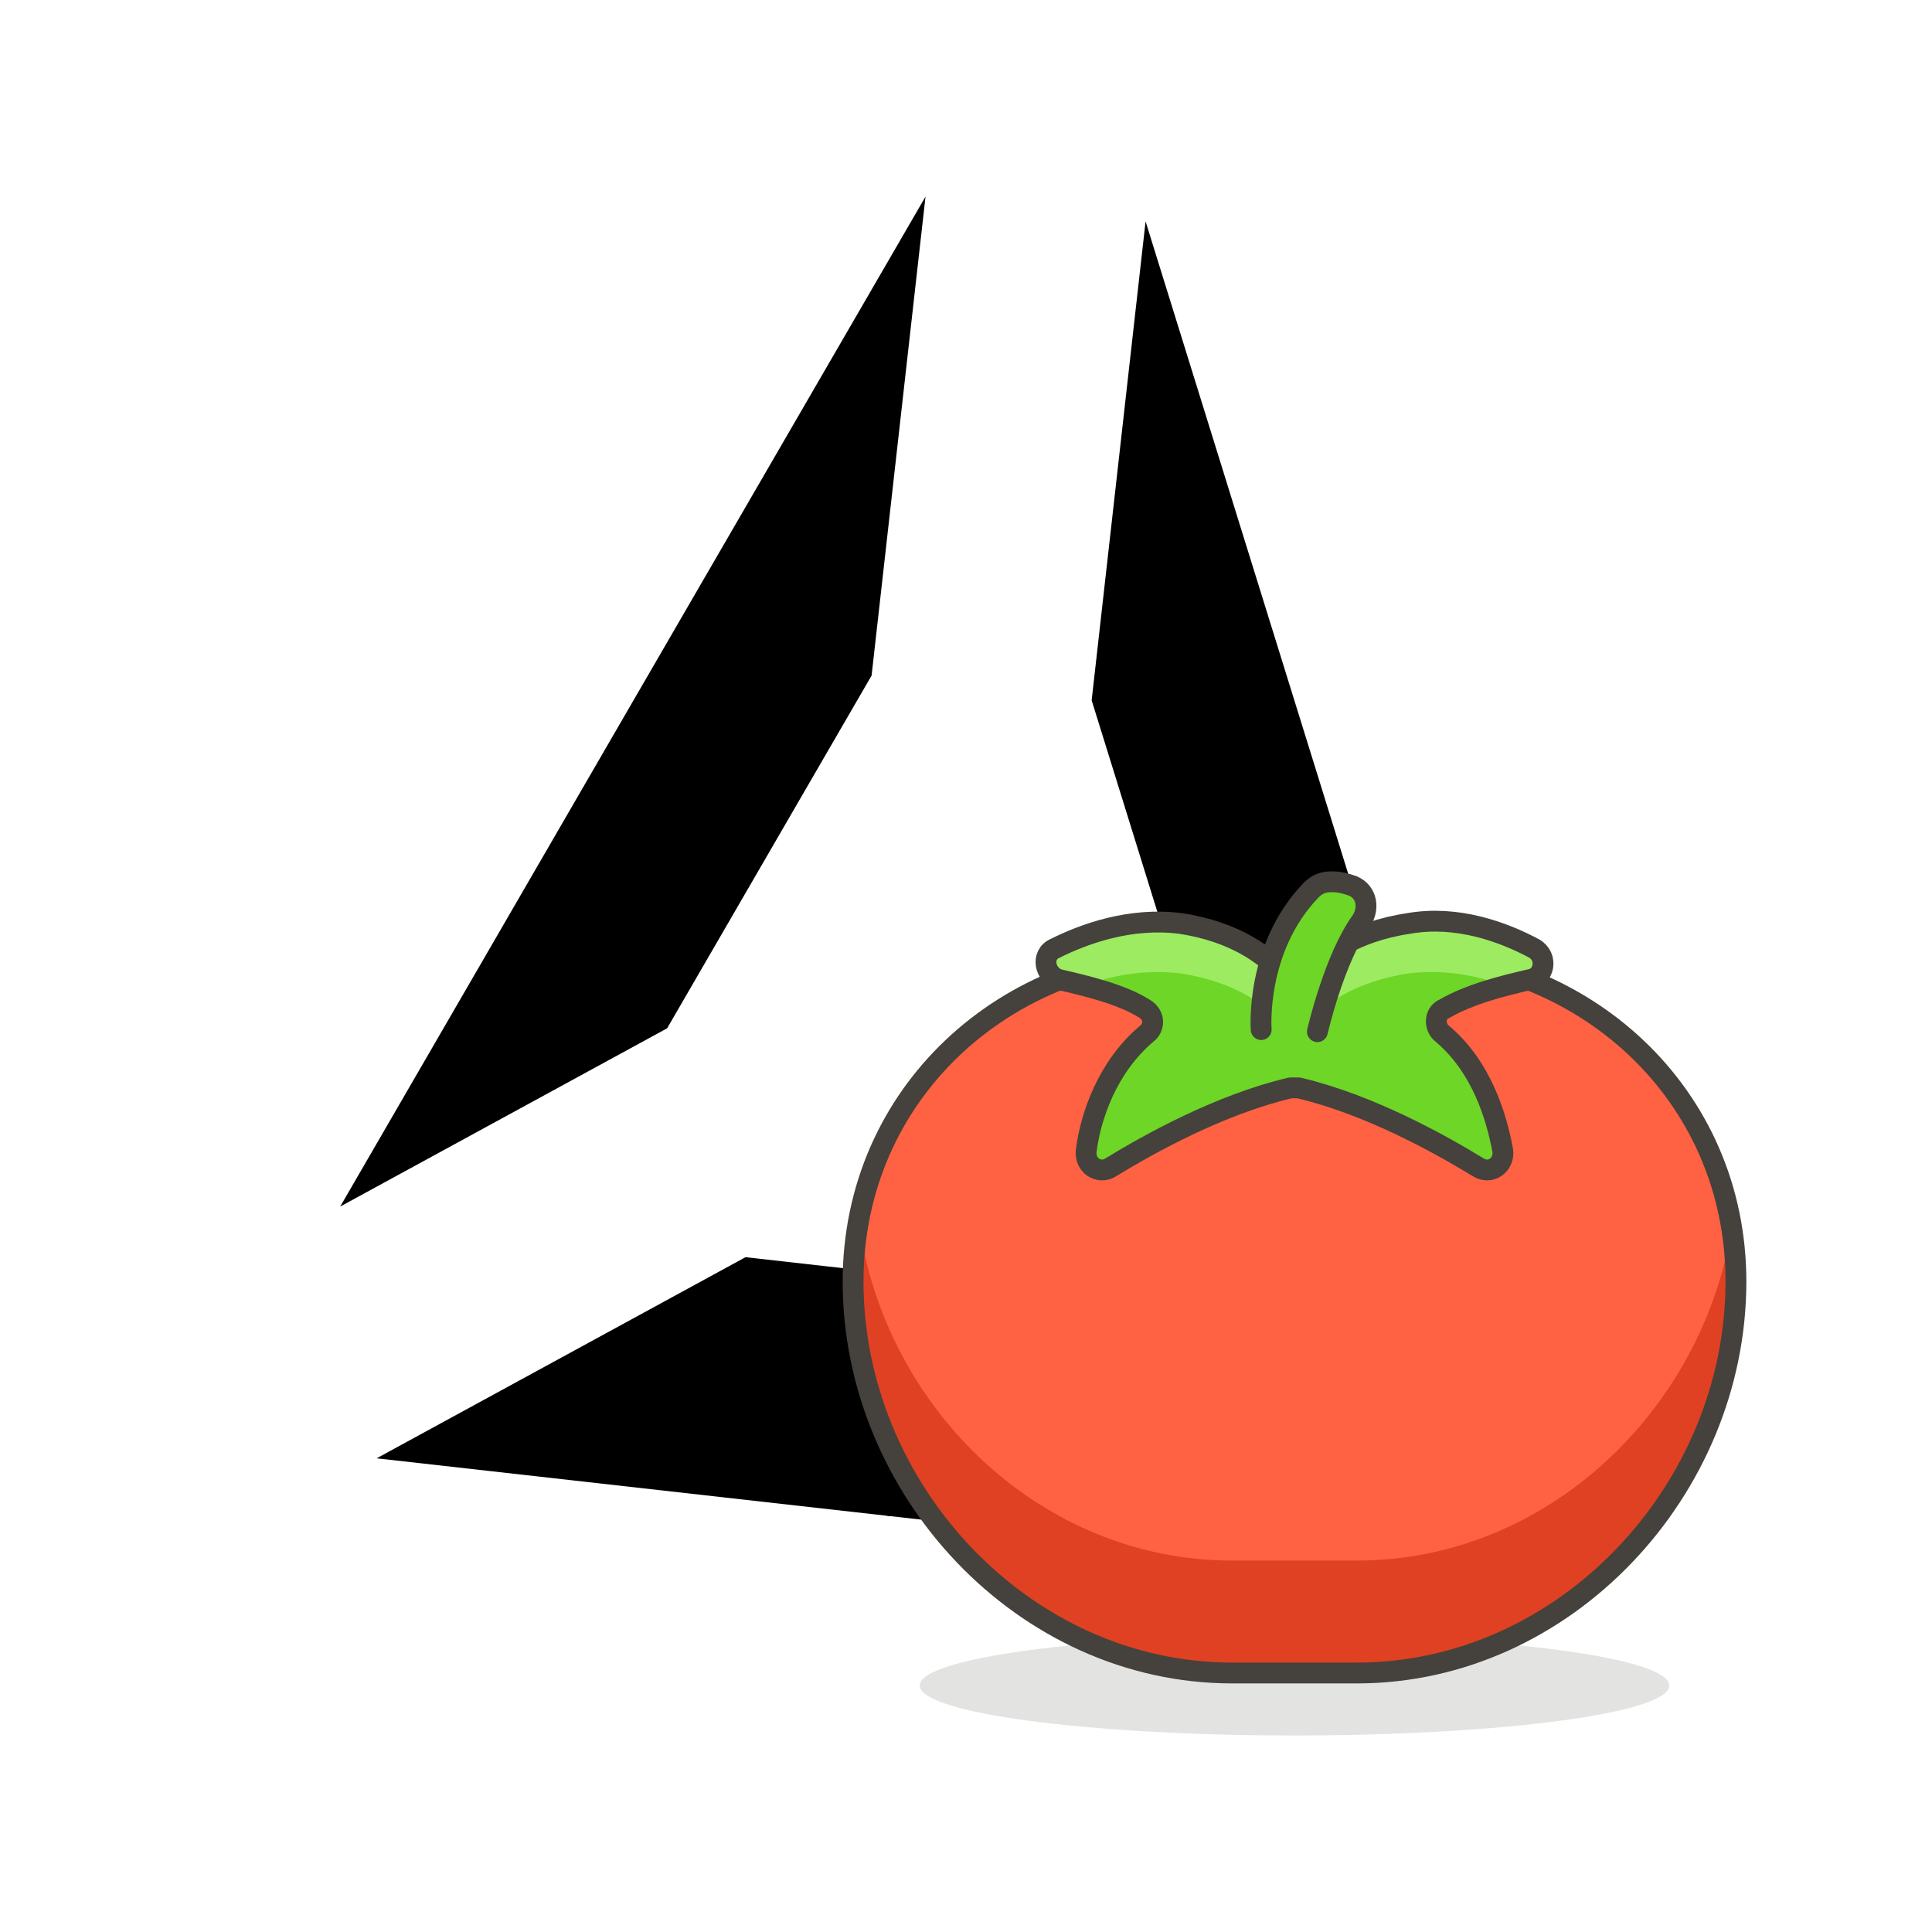
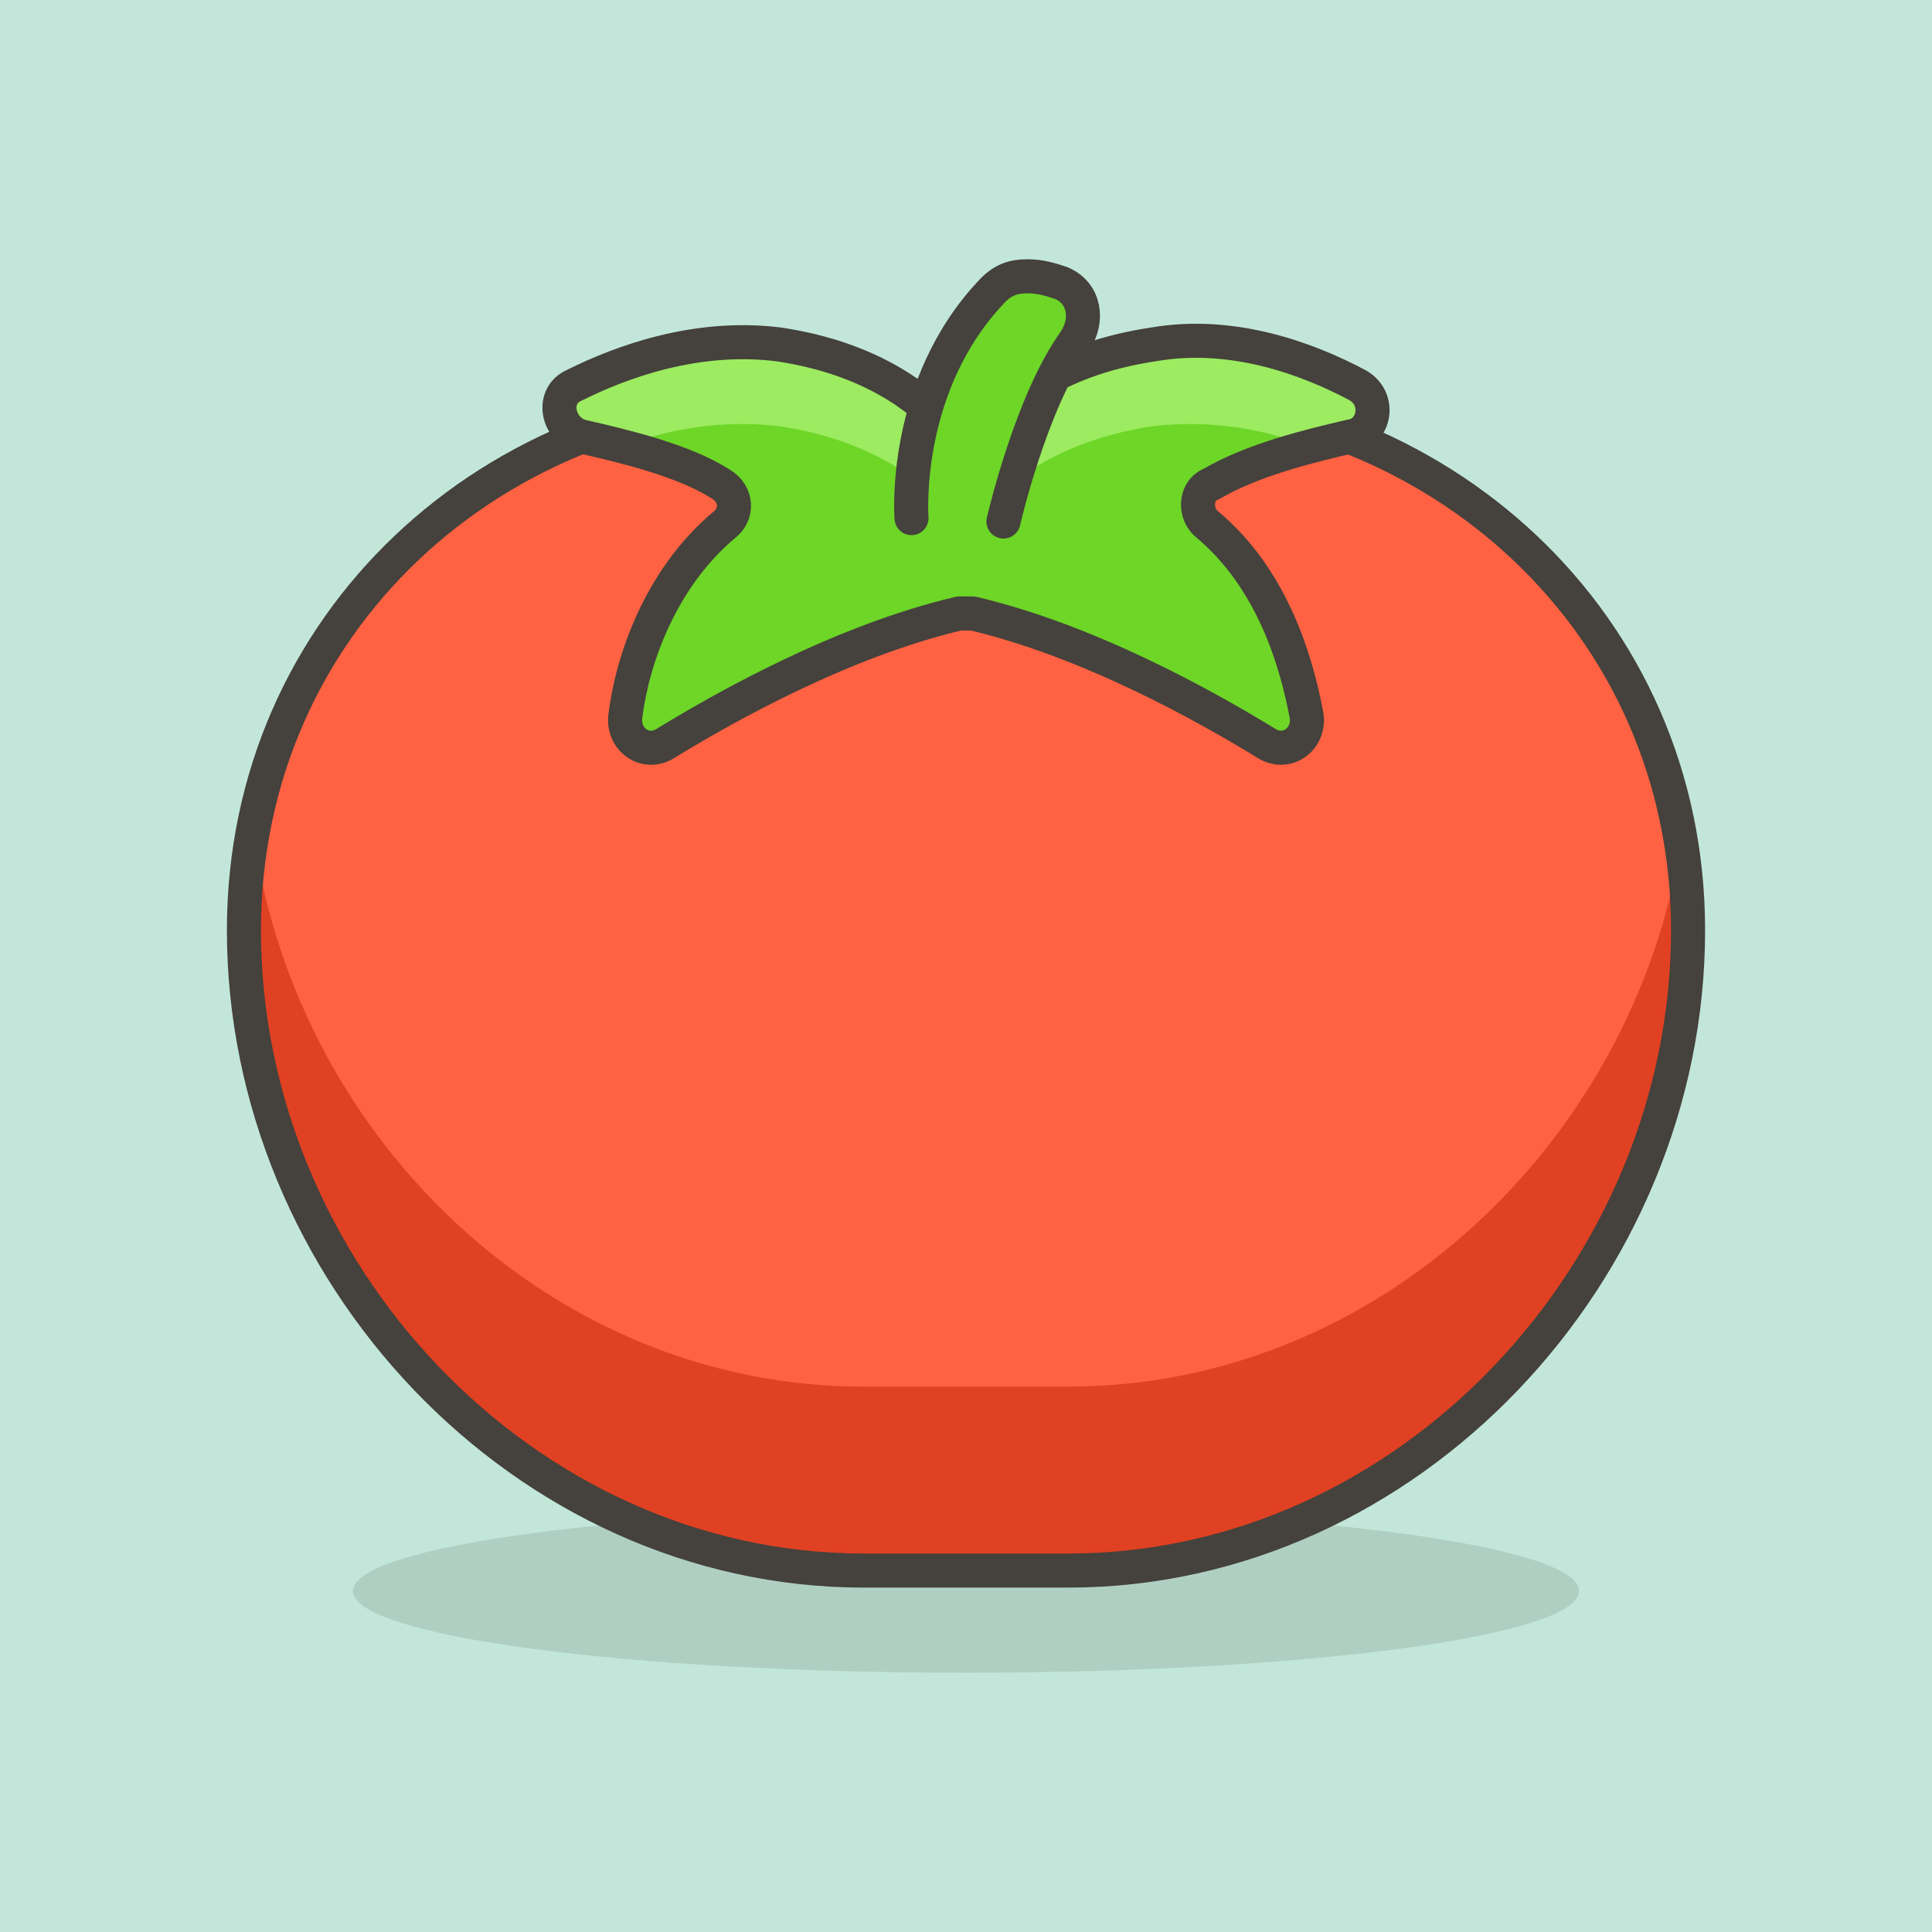
<svg xmlns="http://www.w3.org/2000/svg" version="1.1" id="Icons" x="0px" y="0px" viewBox="0 0 72 72" xml:space="preserve" width="72" height="72">
  <defs id="defs19">
    <clipPath clipPathUnits="userSpaceOnUse" id="clipPath5038-9-7-3">
      <rect style="opacity:0.641;fill:#fce698;fill-opacity:1;stroke:none;stroke-width:0.44;stroke-linecap:round;stroke-linejoin:miter;stroke-miterlimit:4;stroke-dasharray:none;stroke-opacity:1" id="rect5040-7-0-4" width="12.891" height="28.676" x="447.484" y="565.27" ry="0.257" />
    </clipPath>
    <clipPath clipPathUnits="userSpaceOnUse" id="clipPath115">
      <rect style="opacity:0.641;fill:#fce698;fill-opacity:1;stroke:none;stroke-width:0.44;stroke-linecap:round;stroke-linejoin:miter;stroke-miterlimit:4;stroke-dasharray:none;stroke-opacity:1" id="rect113" width="12.891" height="28.676" x="447.484" y="565.27" ry="0.257" />
    </clipPath>
  </defs>
  <style type="text/css" id="style2">
	.st0{opacity:0.15;fill:#45413C;}
	.st1{fill:#FFE500;}
	.st2{fill:#EBCB00;}
	.st3{fill:none;stroke:#45413C;stroke-linecap:round;stroke-linejoin:round;stroke-miterlimit:10;}
	.st4{fill:#FFAA54;}
	.st5{fill:#FF8A14;}
	.st6{fill:#FFB0CA;stroke:#45413C;stroke-linecap:round;stroke-linejoin:round;stroke-miterlimit:10;}
	.st7{fill:#FF87AF;stroke:#45413C;stroke-linecap:round;stroke-linejoin:round;stroke-miterlimit:10;}
	.st8{fill:#FFCC99;}
	.st9{fill:#FFFFFF;}
	.st10{fill:#F0F0F0;}
	.st11{fill:#BF8256;}
	.st12{fill:#915E3A;}
	.st13{fill:#DEA47A;}
	.st14{fill:#F0D5A8;}
	.st15{fill:#DEBB7E;}
	.st16{fill:#F7E5C6;}
	.st17{fill:#FF8A14;stroke:#45413C;stroke-linecap:round;stroke-linejoin:round;stroke-miterlimit:10;}
	.st18{fill:#FFF5E3;}
	.st19{fill:#FFF48C;}
	.st20{fill:#FFFACF;}
	.st21{fill:#FFFCE5;}
	.st22{fill:#FF87AF;}
	.st23{fill:#FFB0CA;}
	.st24{fill:#FFE500;stroke:#45413C;stroke-linecap:round;stroke-linejoin:round;stroke-miterlimit:10;}
	.st25{fill:#9CEB60;stroke:#45413C;stroke-linecap:round;stroke-linejoin:round;stroke-miterlimit:10;}
	.st26{fill:#FFFACF;stroke:#45413C;stroke-linecap:round;stroke-linejoin:round;stroke-miterlimit:10;}
	.st27{fill:#00F5BC;stroke:#45413C;stroke-linecap:round;stroke-linejoin:round;stroke-miterlimit:10;}
	.st28{fill:#BF8256;stroke:#45413C;stroke-linecap:round;stroke-linejoin:round;stroke-miterlimit:10;}
	.st29{fill:#FFE3CF;stroke:#45413C;stroke-linecap:round;stroke-linejoin:round;stroke-miterlimit:10;}
	.st30{fill:#FF6242;}
	.st31{fill:#FF866E;}
	.st32{fill:none;stroke:#E04122;stroke-linecap:round;stroke-linejoin:round;stroke-miterlimit:10;}
	.st33{fill:#FFFEF2;stroke:#45413C;stroke-linecap:round;stroke-linejoin:round;stroke-miterlimit:10;}
	.st34{fill:#FF6242;stroke:#45413C;stroke-linecap:round;stroke-linejoin:round;stroke-miterlimit:10;}
	.st35{fill:#FFA694;}
	.st36{fill:#FFFFFF;stroke:#45413C;stroke-linecap:round;stroke-linejoin:round;stroke-miterlimit:10;}
	.st37{fill:#FFFEF2;}
	.st38{fill:#FF6196;}
	.st39{fill:#B89558;}
	.st40{fill:none;stroke:#915E3A;stroke-linecap:round;stroke-linejoin:round;stroke-miterlimit:10;}
	.st41{fill:#DEBB7E;stroke:#45413C;stroke-linecap:round;stroke-linejoin:round;stroke-miterlimit:10;}
	.st42{fill:#6DD627;stroke:#45413C;stroke-linecap:round;stroke-linejoin:round;stroke-miterlimit:10;}
	.st43{fill:#E5F8FF;}
	.st44{fill:#E8F4FA;}
	.st45{fill:#E8F4FA;stroke:#45413C;stroke-linecap:round;stroke-linejoin:round;stroke-miterlimit:10;}
	.st46{fill:#FFCCDD;}
	.st47{fill:#E5F8FF;stroke:#45413C;stroke-linecap:round;stroke-linejoin:round;stroke-miterlimit:10;}
	.st48{fill:#00B8F0;stroke:#45413C;stroke-linecap:round;stroke-linejoin:round;stroke-miterlimit:10;}
	.st49{fill:#00B8F0;}
	.st50{fill:#4ACFFF;}
	.st51{fill:#E04122;}
	.st52{fill:#E04122;stroke:#45413C;stroke-linecap:round;stroke-linejoin:round;stroke-miterlimit:10;}
	.st53{fill:#87898C;}
	.st54{fill:#BDBEC0;}
	.st55{fill:#656769;}
	.st56{fill:#525252;}
	.st57{fill:#FFF48C;stroke:#45413C;stroke-linecap:round;stroke-linejoin:round;stroke-miterlimit:10;}
	.st58{fill:#6DD627;}
	.st59{fill:#EB6D00;}
	.st60{fill:#46B000;}
	.st61{fill:#80DDFF;}
	.st62{fill:#DAEDF7;}
	.st63{fill:#BF8DF2;stroke:#45413C;stroke-linecap:round;stroke-linejoin:round;stroke-miterlimit:10;}
	.st64{fill:#9F5AE5;stroke:#45413C;stroke-linecap:round;stroke-linejoin:round;stroke-miterlimit:10;}
	.st65{fill:#C8FFA1;}
	.st66{fill:#E4FFD1;}
	.st67{fill:#9CEB60;}
	.st68{fill:#E5FEFF;}
	.st69{fill:#B8ECFF;}
	.st70{fill:#E0E0E0;stroke:#45413C;stroke-linecap:round;stroke-linejoin:round;stroke-miterlimit:10;}
	.st71{fill:#E0E0E0;}
	.st72{fill:none;stroke:#4F4B45;stroke-linejoin:round;stroke-miterlimit:10;}
	.st73{fill:none;stroke:#4F4B45;stroke-linecap:round;stroke-linejoin:round;stroke-miterlimit:10;}
	.st74{fill:#E0366F;stroke:#45413C;stroke-linecap:round;stroke-linejoin:round;stroke-miterlimit:10;}
	.st75{fill:none;stroke:#45413C;stroke-miterlimit:10;}
	.st76{fill:#FF866E;stroke:#45413C;stroke-linecap:round;stroke-linejoin:round;stroke-miterlimit:10;}
	.st77{fill:#45413C;stroke:#45413C;stroke-linecap:round;stroke-linejoin:round;stroke-miterlimit:10;}
	.st78{fill:#9F5AE5;}
	.st79{fill:#803EC2;}
	.st80{fill:#803EC2;stroke:#45413C;stroke-linecap:round;stroke-linejoin:round;stroke-miterlimit:10;}
	.st81{fill:#BF8DF2;}
	.st82{fill:#FFAA54;stroke:#45413C;stroke-linecap:round;stroke-linejoin:round;stroke-miterlimit:10;}
	.st83{fill:none;stroke:#45413C;stroke-linejoin:round;stroke-miterlimit:10;}
	.st84{fill:#FFCCDD;stroke:#45413C;stroke-linecap:round;stroke-linejoin:round;stroke-miterlimit:10;}
	.st85{fill:#FF6196;stroke:#45413C;stroke-linecap:round;stroke-linejoin:round;stroke-miterlimit:10;}
	.st86{fill:#FFE5EE;}
	.st87{fill:#F7E5C6;stroke:#45413C;stroke-linecap:round;stroke-linejoin:round;stroke-miterlimit:10;}
	.st88{fill:#E5FFF9;}
	.st89{fill:none;stroke:#45413C;stroke-width:1.006;stroke-linecap:round;stroke-linejoin:round;stroke-miterlimit:10;}
	.st90{fill:#4AEFF7;}
	.st91{fill:#A6FBFF;}
	.st92{fill:#E5FEFF;stroke:#45413C;stroke-linecap:round;stroke-linejoin:round;stroke-miterlimit:10;}
	.st93{fill:#46B000;stroke:#45413C;stroke-linecap:round;stroke-linejoin:round;stroke-miterlimit:10;}
	.st94{fill:#FFFFFF;stroke:#45413C;stroke-linejoin:round;stroke-miterlimit:10;}
	.st95{fill:#FFFFFF;stroke:#45413C;stroke-miterlimit:10;}
	.st96{fill:#009FD9;}
	.st97{fill:#00DFEB;}
	.st98{fill:#C0DCEB;stroke:#45413C;stroke-linecap:round;stroke-linejoin:round;stroke-miterlimit:10;}
	.st99{fill:#00DFEB;stroke:#45413C;stroke-linecap:round;stroke-linejoin:round;stroke-miterlimit:10;}
	.st100{fill:#FFE5EE;stroke:#45413C;stroke-linecap:round;stroke-linejoin:round;stroke-miterlimit:10;}
	.st101{fill:#8CA4B8;}
	.st102{fill:#ADC4D9;}
	.st103{fill:#656769;stroke:#45413C;stroke-linecap:round;stroke-linejoin:round;stroke-miterlimit:10;}
	.st104{fill:#F0F0F0;stroke:#45413C;stroke-linecap:round;stroke-linejoin:round;stroke-miterlimit:10;}
	.st105{fill:#C0DCEB;}
	.st106{fill:#45413C;}
	.st107{fill:#FFCABF;}
	.st108{fill:#87898C;stroke:#45413C;stroke-linecap:round;stroke-linejoin:round;stroke-miterlimit:10;}
	.st109{fill:#EBCB00;stroke:#45413C;stroke-linecap:round;stroke-linejoin:round;stroke-miterlimit:10;}
</style>
  <g id="g107" transform="translate(-114.956,-28.97671)">
-     <g id="g40" transform="matrix(1.44,0,0,1.44,-50.58064,-44.42975)">
+     <g id="g40" transform="matrix(1.44,0,0,1.44,-225.0622,-49.14547)">
      <rect style="opacity:1;fill:#ffffff;fill-opacity:1;stroke:none;stroke-width:3.688;stroke-linecap:round;stroke-linejoin:miter;stroke-miterlimit:4;stroke-dasharray:none;stroke-dashoffset:0;stroke-opacity:1" id="rect43" width="50" height="50" x="114.956" y="50.977" />
      <g id="g41" transform="matrix(0.2844611,0,0,0.2844611,140.3495,69.89052)">
        <path clip-path="url(#clipPath5038-9-7-3)" id="path4626-8-2-8-9" transform="matrix(4.072124,0.4584255,-0.5160212,4.583737,-1577.104,-2857.131)" d="m 462.764,566.916 v 9.508 l 1.664,3.375 4.098,8.307 h -8.197 -3.777 l -7.639,4.756 h 11.416 15.234 l -1.76,-3.568 -5.857,-11.873 z m -4.875,0.006 -5.182,10.498 -5.223,10.588 6.77,-4.215 1.971,-3.994 1.664,-3.371 z" style="color:#000000;font-style:normal;font-variant:normal;font-weight:normal;font-stretch:normal;font-size:medium;line-height:normal;font-family:sans-serif;font-variant-ligatures:normal;font-variant-position:normal;font-variant-caps:normal;font-variant-numeric:normal;font-variant-alternates:normal;font-feature-settings:normal;text-indent:0;text-align:start;text-decoration:none;text-decoration-line:none;text-decoration-style:solid;text-decoration-color:#000000;letter-spacing:normal;word-spacing:normal;text-transform:none;writing-mode:lr-tb;direction:ltr;text-orientation:mixed;dominant-baseline:auto;baseline-shift:baseline;text-anchor:start;white-space:normal;shape-padding:0;clip-rule:nonzero;display:inline;overflow:visible;visibility:visible;opacity:1;isolation:auto;mix-blend-mode:normal;color-interpolation:sRGB;color-interpolation-filters:linearRGB;solid-color:#000000;solid-opacity:1;vector-effect:none;fill:#000000;fill-opacity:1;fill-rule:nonzero;stroke:none;stroke-width:4.394;stroke-linecap:round;stroke-linejoin:miter;stroke-miterlimit:4;stroke-dasharray:none;stroke-dashoffset:0;stroke-opacity:1;color-rendering:auto;image-rendering:auto;shape-rendering:auto;text-rendering:auto;enable-background:accumulate" />
        <path style="color:#000000;font-style:normal;font-variant:normal;font-weight:normal;font-stretch:normal;font-size:medium;line-height:normal;font-family:sans-serif;font-variant-ligatures:normal;font-variant-position:normal;font-variant-caps:normal;font-variant-numeric:normal;font-variant-alternates:normal;font-feature-settings:normal;text-indent:0;text-align:start;text-decoration:none;text-decoration-line:none;text-decoration-style:solid;text-decoration-color:#000000;letter-spacing:normal;word-spacing:normal;text-transform:none;writing-mode:lr-tb;direction:ltr;text-orientation:mixed;dominant-baseline:auto;baseline-shift:baseline;text-anchor:start;white-space:normal;shape-padding:0;clip-rule:nonzero;display:inline;overflow:visible;visibility:visible;opacity:1;isolation:auto;mix-blend-mode:normal;color-interpolation:sRGB;color-interpolation-filters:linearRGB;solid-color:#000000;solid-opacity:1;vector-effect:none;fill:#000000;fill-opacity:1;fill-rule:nonzero;stroke:none;stroke-width:4.394;stroke-linecap:round;stroke-linejoin:miter;stroke-miterlimit:4;stroke-dasharray:none;stroke-dashoffset:0;stroke-opacity:1;color-rendering:auto;image-rendering:auto;shape-rendering:auto;text-rendering:auto;enable-background:accumulate" d="m 462.764,566.916 v 9.508 l 1.664,3.375 4.098,8.307 h -8.197 -3.777 l -7.639,4.756 h 11.416 15.234 l -1.76,-3.568 -5.857,-11.873 z m -4.875,0.006 -5.182,10.498 -5.223,10.588 6.77,-4.215 1.971,-3.994 1.664,-3.371 z" transform="matrix(-4.072124,-0.4584255,-0.5160212,4.583737,2172.079,-2435.061)" id="path5042-1-2-4" clip-path="url(#clipPath5038-9-7-3)" />
      </g>
      <g id="XMLID_13254_" transform="matrix(0.5388789,0,0,0.5388789,135.5246,70.56308)">
        <ellipse id="XMLID_13261_" class="st0" cx="24" cy="44.6" rx="18" ry="2.4" style="opacity:0.15;fill:#45413c" />
        <path class="st30" d="M 28.8,9.5 H 19.1 C 10.1,9.5 2.8,16.2 2.8,25.2 2.8,35.2 11,44 21,44 h 6 c 10,0 18.2,-8.8 18.2,-18.8 0,-9 -7.3,-15.7 -16.4,-15.7 z" id="path5" style="fill:#ff6242" />
        <path id="XMLID_13260_" class="st51" d="M 27,38.6 H 21 C 11.9,38.6 4.4,31.4 3.1,22.5 3,23.3 2.9,24.2 2.9,25.1 2.8,35.2 11,44 21,44 h 6 c 10,0 18.2,-8.8 18.2,-18.8 0,-0.9 -0.1,-1.8 -0.2,-2.6 -1.4,8.8 -8.9,16 -18,16 z" style="fill:#e04122" />
        <path class="st3" d="M 28.8,9.5 H 19.1 C 10.1,9.5 2.8,16.2 2.8,25.2 2.8,35.2 11,44 21,44 h 6 c 10,0 18.2,-8.8 18.2,-18.8 0,-9 -7.3,-15.7 -16.4,-15.7 z" id="path8" style="fill:none;stroke:#45413c;stroke-linecap:round;stroke-linejoin:round;stroke-miterlimit:10" />
        <path id="XMLID_13259_" class="st58" d="m 24.2,15.9 c 3.4,0.8 6.8,2.7 8.6,3.8 0.6,0.4 1.3,-0.1 1.2,-0.8 -0.3,-1.6 -1,-4 -2.9,-5.6 -0.4,-0.3 -0.4,-1 0.1,-1.2 C 32.4,11.4 34,11 35.3,10.7 36,10.6 36.2,9.6 35.5,9.2 34,8.4 31.8,7.6 29.5,8 c -2.7,0.4 -4.2,1.6 -4.9,2.4 -0.3,0.3 -0.8,0.3 -1.2,0 -0.7,-0.8 -2.2,-2 -4.9,-2.4 -2.4,-0.3 -4.6,0.5 -6,1.2 -0.7,0.3 -0.5,1.3 0.2,1.5 1.3,0.3 3,0.7 4.1,1.4 0.5,0.3 0.5,0.9 0.1,1.2 -1.9,1.6 -2.7,4 -2.9,5.6 -0.1,0.7 0.6,1.2 1.2,0.8 1.8,-1.1 5.2,-3 8.6,-3.8 0.1,0 0.3,0 0.4,0 z" style="fill:#6dd627" />
        <g id="XMLID_13257_">
          <path id="XMLID_13258_" class="st67" d="m 12.7,10.7 c 0.4,0.1 0.8,0.2 1.2,0.3 1.3,-0.5 2.9,-0.8 4.6,-0.6 2.7,0.4 4.2,1.6 4.9,2.4 0.3,0.3 0.8,0.3 1.2,0 0.7,-0.8 2.2,-2 4.9,-2.4 1.7,-0.2 3.3,0.1 4.6,0.6 0.4,-0.1 0.8,-0.2 1.2,-0.3 C 36,10.6 36.2,9.6 35.5,9.2 34,8.4 31.8,7.6 29.5,8 c -2.7,0.4 -4.2,1.6 -4.9,2.4 -0.3,0.3 -0.8,0.3 -1.2,0 -0.7,-0.8 -2.2,-2 -4.9,-2.4 -2.4,-0.3 -4.6,0.5 -6,1.2 -0.7,0.4 -0.5,1.4 0.2,1.5 z" style="fill:#9ceb60" />
        </g>
        <path id="XMLID_13256_" class="st3" d="m 24.2,15.9 c 3.4,0.8 6.8,2.7 8.6,3.8 0.6,0.4 1.3,-0.1 1.2,-0.8 -0.3,-1.6 -1,-4 -2.9,-5.6 -0.4,-0.3 -0.4,-1 0.1,-1.2 C 32.4,11.4 34,11 35.3,10.7 36,10.6 36.2,9.6 35.5,9.2 34,8.4 31.8,7.6 29.5,8 c -2.7,0.4 -4.2,1.6 -4.9,2.4 -0.3,0.3 -0.8,0.3 -1.2,0 -0.7,-0.8 -2.2,-2 -4.9,-2.4 -2.4,-0.3 -4.6,0.5 -6,1.2 -0.7,0.3 -0.5,1.3 0.2,1.5 1.3,0.3 3,0.7 4.1,1.4 0.5,0.3 0.5,0.9 0.1,1.2 -1.9,1.6 -2.7,4 -2.9,5.6 -0.1,0.7 0.6,1.2 1.2,0.8 1.8,-1.1 5.2,-3 8.6,-3.8 0.1,0 0.3,0 0.4,0 z" style="fill:none;stroke:#45413c;stroke-linecap:round;stroke-linejoin:round;stroke-miterlimit:10" />
        <path id="XMLID_13255_" class="st42" d="m 22.4,13.1 c 0,0 -0.3,-3.9 2.4,-6.7 0.3,-0.3 0.6,-0.4 1,-0.4 0.4,0 0.7,0.1 1,0.2 0.7,0.3 0.8,1.1 0.4,1.7 -1.3,1.8 -2.1,5.3 -2.1,5.3" style="fill:#6dd627;stroke:#45413c;stroke-linecap:round;stroke-linejoin:round;stroke-miterlimit:10" />
      </g>
    </g>
+     <g id="g967" transform="matrix(1.47887,0,0,1.47887,-56.02073,-47.38297)">
+       <rect style="fill:#c2e7da;fill-opacity:1;stroke-width:0" id="rect891" width="50" height="50" x="114.956" y="50.977" />
+       <g id="XMLID_13254_-9" transform="matrix(0.8583001,0,0,0.8583001,119.3568,53.44633)">
+         <ellipse id="XMLID_13261_-6" class="st0" cx="24" cy="44.6" rx="18" ry="2.4" style="opacity:0.15;fill:#45413c" />
+         <path class="st30" d="M 28.8,9.5 H 19.1 C 10.1,9.5 2.8,16.2 2.8,25.2 2.8,35.2 11,44 21,44 h 6 c 10,0 18.2,-8.8 18.2,-18.8 0,-9 -7.3,-15.7 -16.4,-15.7 z" id="path5-6" style="fill:#ff6242" />
+         <path id="XMLID_13260_-2" class="st51" d="M 27,38.6 H 21 C 11.9,38.6 4.4,31.4 3.1,22.5 3,23.3 2.9,24.2 2.9,25.1 2.8,35.2 11,44 21,44 h 6 c 10,0 18.2,-8.8 18.2,-18.8 0,-0.9 -0.1,-1.8 -0.2,-2.6 -1.4,8.8 -8.9,16 -18,16 z" style="fill:#e04122" />
+         <path class="st3" d="M 28.8,9.5 H 19.1 C 10.1,9.5 2.8,16.2 2.8,25.2 2.8,35.2 11,44 21,44 h 6 c 10,0 18.2,-8.8 18.2,-18.8 0,-9 -7.3,-15.7 -16.4,-15.7 z" id="path8-7" style="fill:none;stroke:#45413c;stroke-linecap:round;stroke-linejoin:round;stroke-miterlimit:10" />
+         <path id="XMLID_13259_-1" class="st58" d="m 24.2,15.9 c 3.4,0.8 6.8,2.7 8.6,3.8 0.6,0.4 1.3,-0.1 1.2,-0.8 -0.3,-1.6 -1,-4 -2.9,-5.6 -0.4,-0.3 -0.4,-1 0.1,-1.2 C 32.4,11.4 34,11 35.3,10.7 36,10.6 36.2,9.6 35.5,9.2 34,8.4 31.8,7.6 29.5,8 c -2.7,0.4 -4.2,1.6 -4.9,2.4 -0.3,0.3 -0.8,0.3 -1.2,0 -0.7,-0.8 -2.2,-2 -4.9,-2.4 -2.4,-0.3 -4.6,0.5 -6,1.2 -0.7,0.3 -0.5,1.3 0.2,1.5 1.3,0.3 3,0.7 4.1,1.4 0.5,0.3 0.5,0.9 0.1,1.2 -1.9,1.6 -2.7,4 -2.9,5.6 -0.1,0.7 0.6,1.2 1.2,0.8 1.8,-1.1 5.2,-3 8.6,-3.8 0.1,0 0.3,0 0.4,0 z" style="fill:#6dd627" />
+         <g id="XMLID_13257_-7">
+           <path id="XMLID_13258_-2" class="st67" d="m 12.7,10.7 c 0.4,0.1 0.8,0.2 1.2,0.3 1.3,-0.5 2.9,-0.8 4.6,-0.6 2.7,0.4 4.2,1.6 4.9,2.4 0.3,0.3 0.8,0.3 1.2,0 0.7,-0.8 2.2,-2 4.9,-2.4 1.7,-0.2 3.3,0.1 4.6,0.6 0.4,-0.1 0.8,-0.2 1.2,-0.3 C 36,10.6 36.2,9.6 35.5,9.2 34,8.4 31.8,7.6 29.5,8 c -2.7,0.4 -4.2,1.6 -4.9,2.4 -0.3,0.3 -0.8,0.3 -1.2,0 -0.7,-0.8 -2.2,-2 -4.9,-2.4 -2.4,-0.3 -4.6,0.5 -6,1.2 -0.7,0.4 -0.5,1.4 0.2,1.5 z" style="fill:#9ceb60" />
+         </g>
+         <path id="XMLID_13256_-5" class="st3" d="m 24.2,15.9 c 3.4,0.8 6.8,2.7 8.6,3.8 0.6,0.4 1.3,-0.1 1.2,-0.8 -0.3,-1.6 -1,-4 -2.9,-5.6 -0.4,-0.3 -0.4,-1 0.1,-1.2 C 32.4,11.4 34,11 35.3,10.7 36,10.6 36.2,9.6 35.5,9.2 34,8.4 31.8,7.6 29.5,8 c -2.7,0.4 -4.2,1.6 -4.9,2.4 -0.3,0.3 -0.8,0.3 -1.2,0 -0.7,-0.8 -2.2,-2 -4.9,-2.4 -2.4,-0.3 -4.6,0.5 -6,1.2 -0.7,0.3 -0.5,1.3 0.2,1.5 1.3,0.3 3,0.7 4.1,1.4 0.5,0.3 0.5,0.9 0.1,1.2 -1.9,1.6 -2.7,4 -2.9,5.6 -0.1,0.7 0.6,1.2 1.2,0.8 1.8,-1.1 5.2,-3 8.6,-3.8 0.1,0 0.3,0 0.4,0 z" style="fill:none;stroke:#45413c;stroke-linecap:round;stroke-linejoin:round;stroke-miterlimit:10" />
+         <path id="XMLID_13255_-1" class="st42" d="m 22.4,13.1 c 0,0 -0.3,-3.9 2.4,-6.7 0.3,-0.3 0.6,-0.4 1,-0.4 0.4,0 0.7,0.1 1,0.2 0.7,0.3 0.8,1.1 0.4,1.7 -1.3,1.8 -2.1,5.3 -2.1,5.3" style="fill:#6dd627;stroke:#45413c;stroke-linecap:round;stroke-linejoin:round;stroke-miterlimit:10" />
+       </g>
+     </g>
  </g>
</svg>
